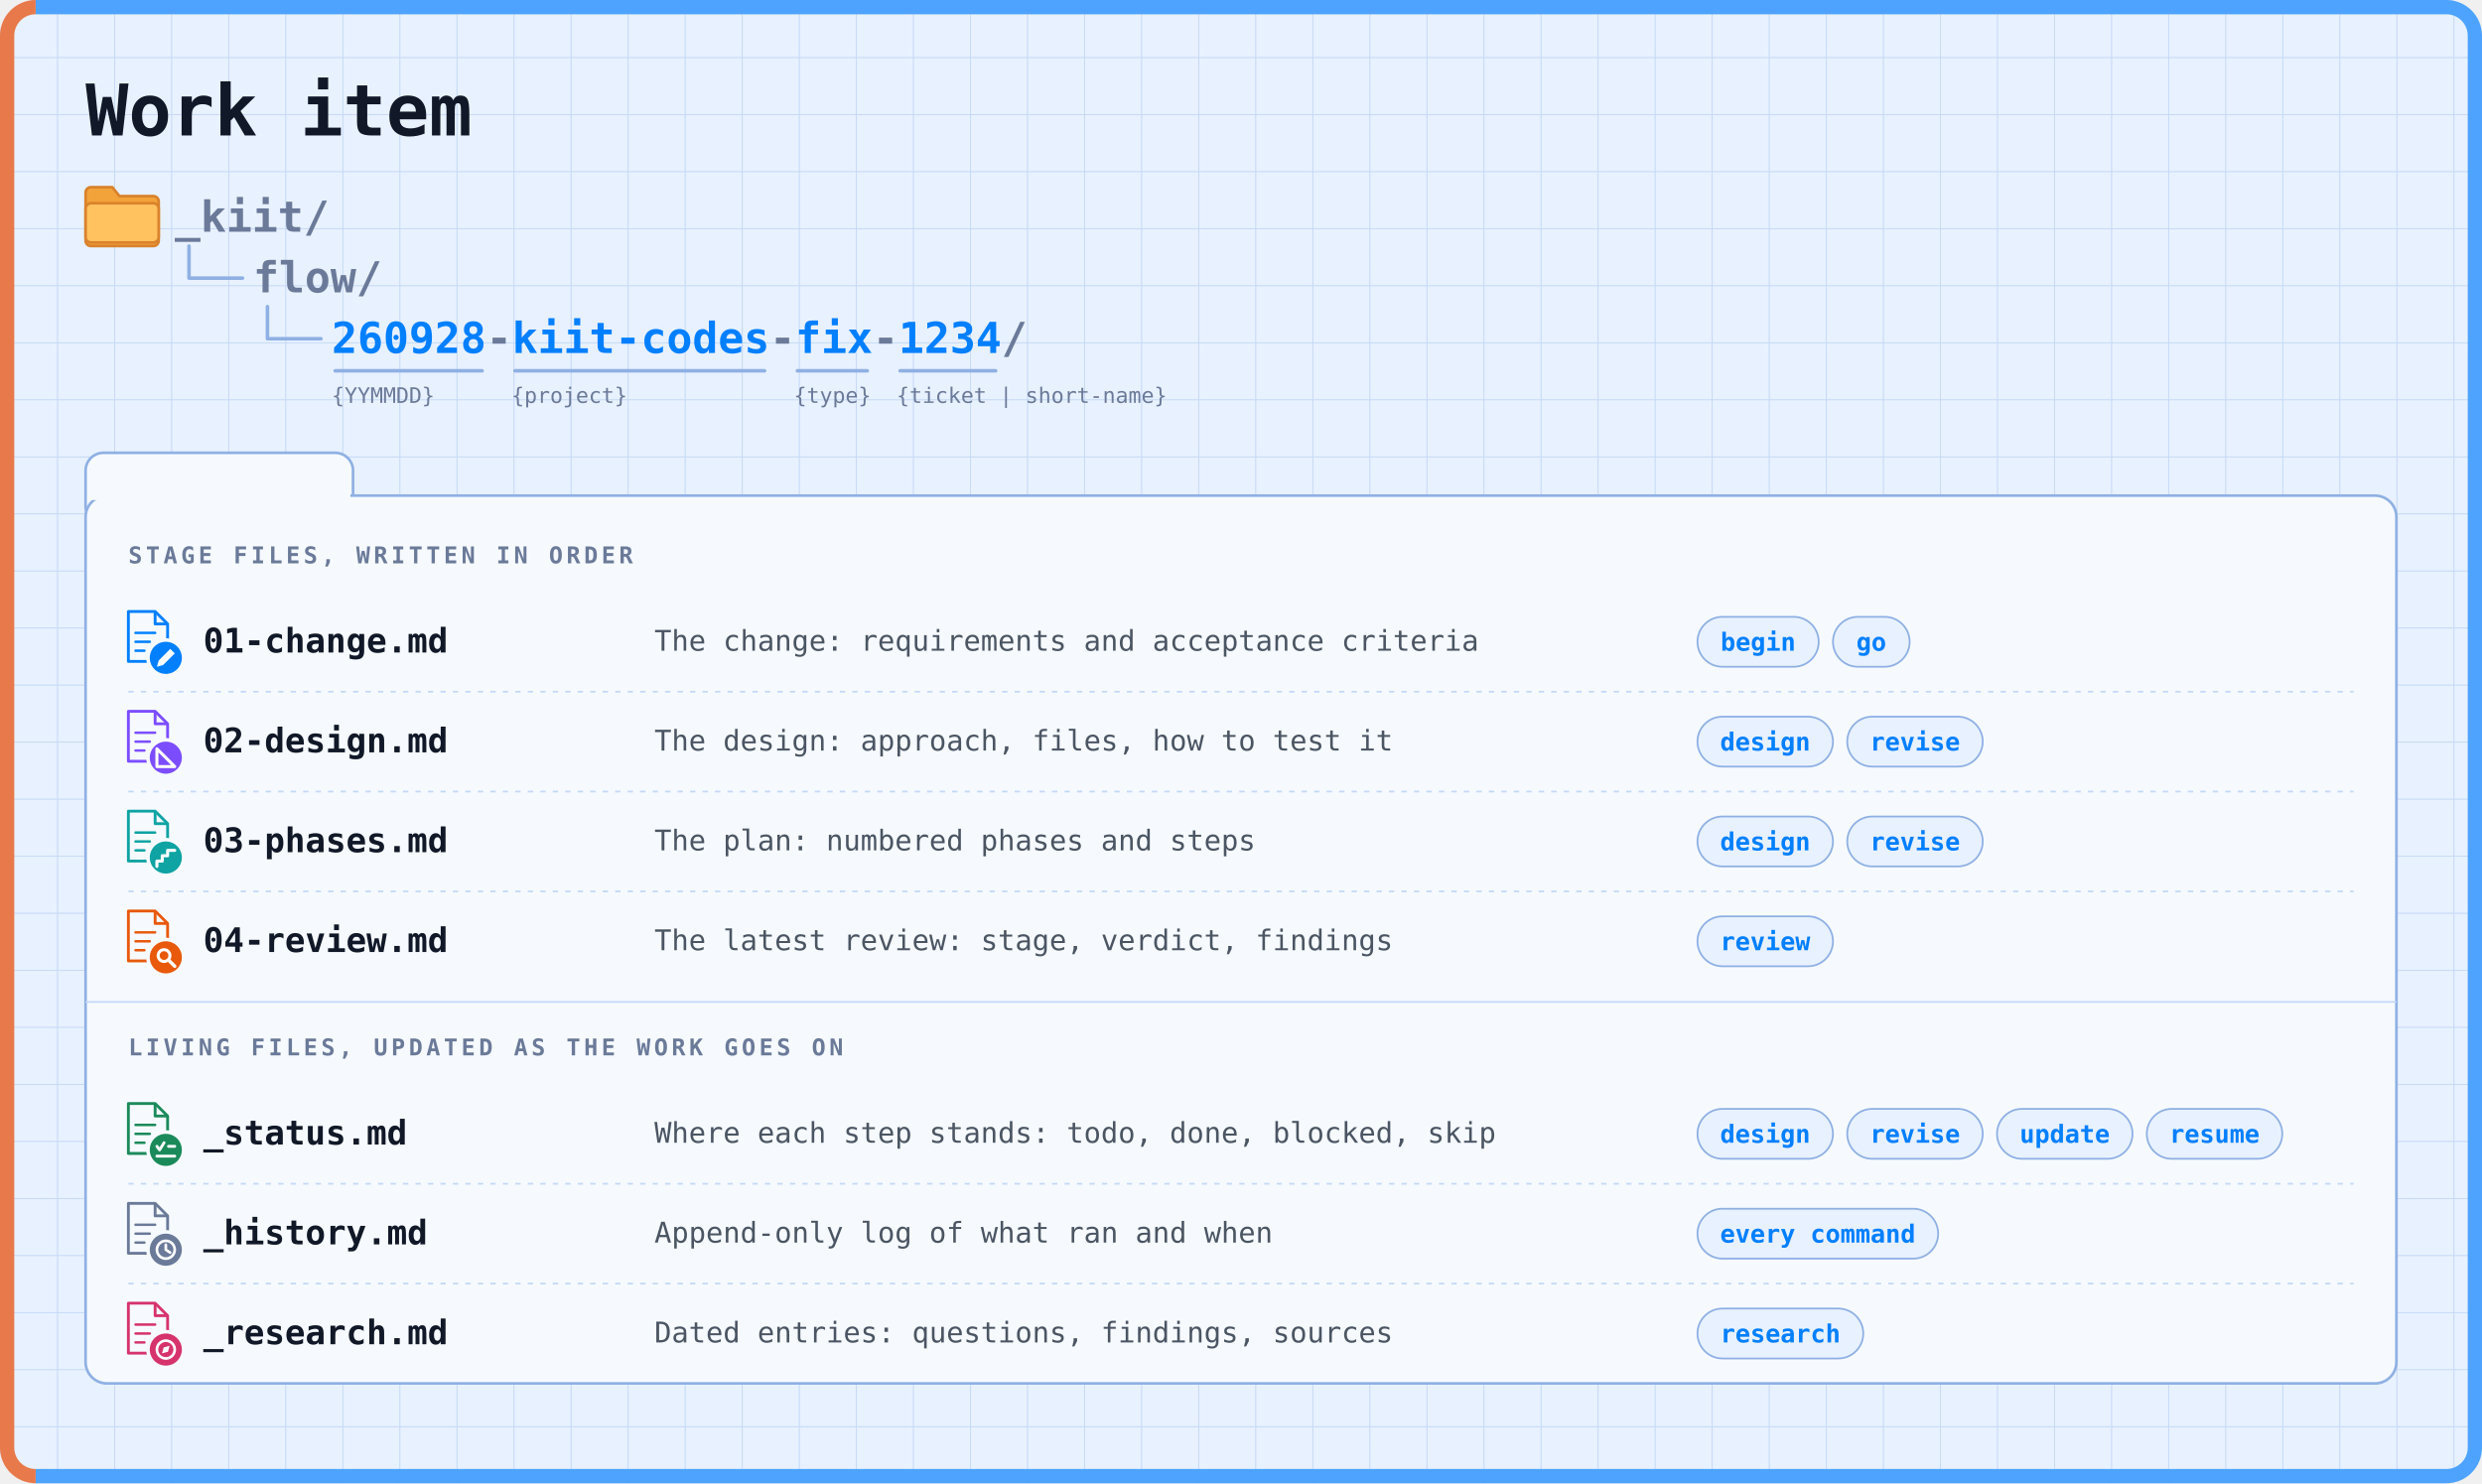
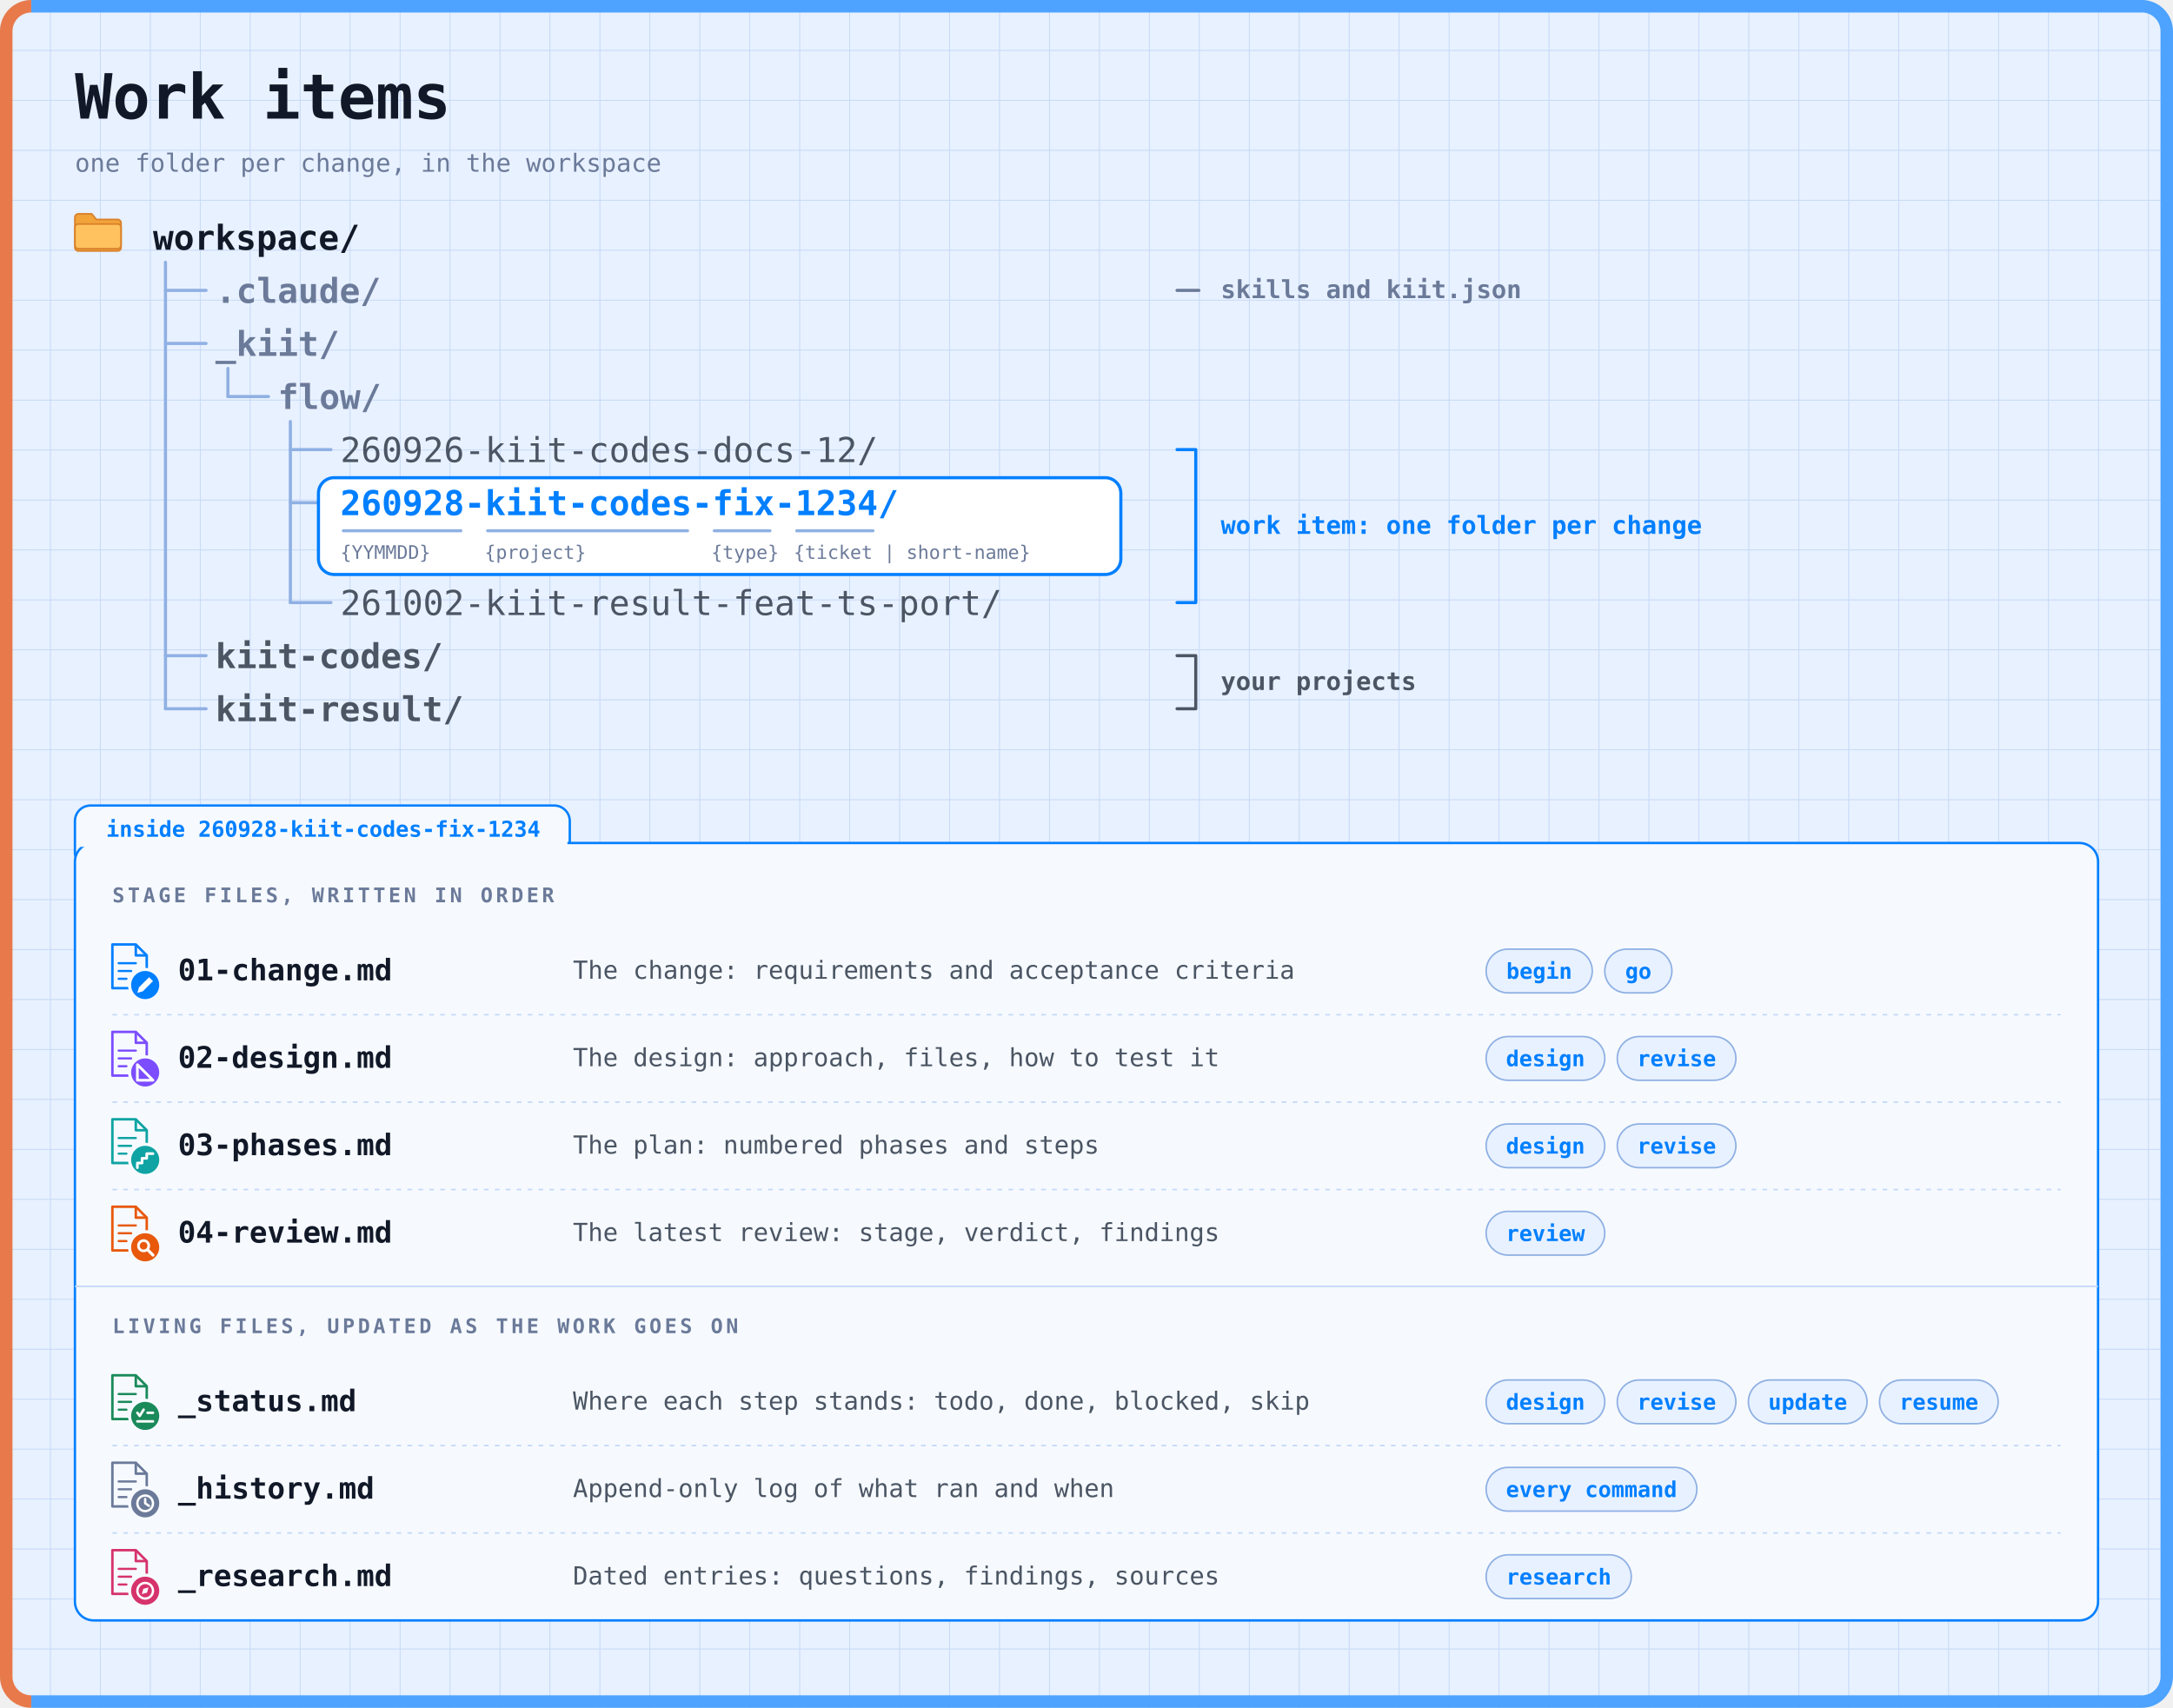
- <svg xmlns="http://www.w3.org/2000/svg" width="1392" height="832" viewBox="0 0 1392 832" role="img" aria-label="Work item: 260928-kiit-codes-fix-1234">
+ <svg xmlns="http://www.w3.org/2000/svg" width="1392" height="1094" viewBox="0 0 1392 1094" role="img" aria-label="Work items: the workspace holds one folder per change, such as 260928-kiit-codes-fix-1234">
  <defs>
    <pattern id="grid" width="32" height="32" patternUnits="userSpaceOnUse">
      <path d="M32 0H0V32" fill="none" stroke="#C4D8F6" stroke-width="1" />
    </pattern>
    <clipPath id="frame">
-       <rect width="1392" height="832" rx="20" />
+       <rect width="1392" height="1094" rx="20" />
    </clipPath>
  </defs>
  <g clip-path="url(#frame)">
-     <rect width="1392" height="832" fill="#E8F1FF" />
-     <rect width="1392" height="832" fill="url(#grid)" />
+     <rect width="1392" height="1094" fill="#E8F1FF" />
+     <rect width="1392" height="1094" fill="url(#grid)" />
  </g>
-   <path d="M 20 4 H 1372 A 16 16 0 0 1 1388 20 V 812 A 16 16 0 0 1 1372 828 H 20" fill="none" stroke="#4DA3FF" stroke-width="8" />
-   <path d="M 20 4 A 16 16 0 0 0 4 20 V 812 A 16 16 0 0 0 20 828" fill="none" stroke="#E8794A" stroke-width="8" />
+   <path d="M 20 4 H 1372 A 16 16 0 0 1 1388 20 V 1074 A 16 16 0 0 1 1372 1090 H 20" fill="none" stroke="#4DA3FF" stroke-width="8" />
+   <path d="M 20 4 A 16 16 0 0 0 4 20 V 1074 A 16 16 0 0 0 20 1090" fill="none" stroke="#E8794A" stroke-width="8" />
  <g font-family="ui-monospace, SFMono-Regular, Menlo, Consolas, 'DejaVu Sans Mono', monospace" transform="translate(0 20)">
-     <text x="48" y="56" font-size="40" font-weight="700" fill="#111827">Work item</text>
-     <g transform="translate(0 28)">
+     <text x="48" y="56" font-size="40" font-weight="700" fill="#111827">Work items</text>
+     <text x="48" y="90" font-size="16" fill="#6B7A99">one folder per change, in the workspace</text>
+     <g transform="translate(48 117) scale(0.72) translate(-48 -57)">
      <path d="M48 60 a3 3 0 0 1 3 -3 h12 l4 5 h19 a3 3 0 0 1 3 3 v22 a3 3 0 0 1 -3 3 h-35 a3 3 0 0 1 -3 -3z" fill="#F2A33A" stroke="#D9822B" stroke-width="1.5" stroke-linejoin="round" />
      <rect x="48" y="66" width="41" height="22" rx="3" fill="#FFC25E" stroke="#D9822B" stroke-width="1.5" />
-       <text x="98" y="82" font-size="24" font-weight="700" fill="#6B7A99">_kiit/</text>
-       <text x="142" y="116" font-size="24" font-weight="700" fill="#6B7A99">flow/</text>
-       <path d="M 106 90 V 108 H 136" fill="none" stroke="#8FB0E3" stroke-width="2" stroke-linecap="round" stroke-linejoin="round" />
-       <path d="M 150 124 V 142 H 180" fill="none" stroke="#8FB0E3" stroke-width="2" stroke-linecap="round" stroke-linejoin="round" />
-       <text x="186" y="150" font-size="24" font-weight="700" fill="#6B7A99">
-         <tspan fill="#007FFF">260928</tspan>-<tspan fill="#007FFF">kiit-codes</tspan>-<tspan fill="#007FFF">fix</tspan>-<tspan fill="#007FFF">1234</tspan>/</text>
-       <line x1="188" y1="160" x2="270.4" y2="160" stroke="#8FB0E3" stroke-width="2" stroke-linecap="round" />
-       <text x="186" y="178" font-size="12" fill="#6B7A99">{YYMMDD}</text>
-       <line x1="288.8" y1="160" x2="428.8" y2="160" stroke="#8FB0E3" stroke-width="2" stroke-linecap="round" />
-       <text x="286.8" y="178" font-size="12" fill="#6B7A99">{project}</text>
-       <line x1="447.2" y1="160" x2="486.4" y2="160" stroke="#8FB0E3" stroke-width="2" stroke-linecap="round" />
-       <text x="445.2" y="178" font-size="12" fill="#6B7A99">{type}</text>
-       <line x1="504.8" y1="160" x2="558.4" y2="160" stroke="#8FB0E3" stroke-width="2" stroke-linecap="round" />
-       <text x="502.8" y="178" font-size="12" fill="#6B7A99">{ticket | short-name}</text>
    </g>
-     <rect x="48" y="234" width="150" height="40" rx="10" fill="#F6FAFF" stroke="#8FB0E3" stroke-width="1.5" />
-     <rect x="48" y="258" width="1296" height="498" rx="12" fill="#F6FAFF" stroke="#8FB0E3" stroke-width="1.5" />
-     <rect x="49.5" y="256.5" width="147" height="4" fill="#F6FAFF" />
-     <text x="72" y="296" font-size="13" font-weight="700" fill="#6B7A99" letter-spacing="2">STAGE FILES, WRITTEN IN ORDER</text>
-     <path d="M72 323 H87 L94 330 V351 H72 Z" fill="#F6FAFF" stroke="#007FFF" stroke-width="1.6" stroke-linejoin="round" />
-     <path d="M87 323 V330 H94" fill="none" stroke="#007FFF" stroke-width="1.6" stroke-linejoin="round" />
-     <line x1="76" y1="335" x2="87" y2="335" stroke="#007FFF" stroke-width="1.4" stroke-linecap="round" />
-     <line x1="76" y1="340" x2="84" y2="340" stroke="#007FFF" stroke-width="1.4" stroke-linecap="round" />
-     <line x1="76" y1="345" x2="81" y2="345" stroke="#007FFF" stroke-width="1.4" stroke-linecap="round" />
-     <circle cx="93" cy="349" r="10" fill="#007FFF" stroke="#F6FAFF" stroke-width="2" />
-     <g transform="translate(93 349)">
+     <line x1="106" y1="148" x2="106" y2="434" stroke="#8FB0E3" stroke-width="2" stroke-linecap="round" />
+     <line x1="146" y1="216" x2="146" y2="234" stroke="#8FB0E3" stroke-width="2" stroke-linecap="round" />
+     <line x1="186" y1="250" x2="186" y2="366" stroke="#8FB0E3" stroke-width="2" stroke-linecap="round" />
+     <line x1="106" y1="166" x2="132" y2="166" stroke="#8FB0E3" stroke-width="2" stroke-linecap="round" />
+     <line x1="106" y1="200" x2="132" y2="200" stroke="#8FB0E3" stroke-width="2" stroke-linecap="round" />
+     <line x1="146" y1="234" x2="172" y2="234" stroke="#8FB0E3" stroke-width="2" stroke-linecap="round" />
+     <line x1="186" y1="268" x2="212" y2="268" stroke="#8FB0E3" stroke-width="2" stroke-linecap="round" />
+     <line x1="186" y1="302" x2="212" y2="302" stroke="#8FB0E3" stroke-width="2" stroke-linecap="round" />
+     <line x1="186" y1="366" x2="212" y2="366" stroke="#8FB0E3" stroke-width="2" stroke-linecap="round" />
+     <line x1="106" y1="400" x2="132" y2="400" stroke="#8FB0E3" stroke-width="2" stroke-linecap="round" />
+     <line x1="106" y1="434" x2="132" y2="434" stroke="#8FB0E3" stroke-width="2" stroke-linecap="round" />
+     <text x="98" y="140" font-size="22" font-weight="700" fill="#111827">workspace/</text>
+     <text x="138" y="174" font-size="22" font-weight="700" fill="#6B7A99">.claude/</text>
+     <text x="138" y="208" font-size="22" font-weight="700" fill="#6B7A99">_kiit/</text>
+     <text x="178" y="242" font-size="22" font-weight="700" fill="#6B7A99">flow/</text>
+     <text x="218" y="276" font-size="22" font-weight="400" fill="#4B5563">260926-kiit-codes-docs-12/</text>
+     <rect x="204" y="286" width="514" height="62" rx="10" fill="#FFFFFF" stroke="#007FFF" stroke-width="2" />
+     <text x="218" y="310" font-size="22" font-weight="700" fill="#007FFF">
+       <tspan>260928</tspan>-<tspan>kiit-codes</tspan>-<tspan>fix</tspan>-<tspan>1234</tspan>/</text>
+     <text x="218" y="374" font-size="22" font-weight="400" fill="#4B5563">261002-kiit-result-feat-ts-port/</text>
+     <text x="138" y="408" font-size="22" font-weight="700" fill="#4B5563">kiit-codes/</text>
+     <text x="138" y="442" font-size="22" font-weight="700" fill="#4B5563">kiit-result/</text>
+     <line x1="220" y1="320" x2="295.2" y2="320" stroke="#8FB0E3" stroke-width="2" stroke-linecap="round" />
+     <text x="218" y="338" font-size="12" fill="#6B7A99">{YYMMDD}</text>
+     <line x1="312.4" y1="320" x2="440.4" y2="320" stroke="#8FB0E3" stroke-width="2" stroke-linecap="round" />
+     <text x="310.4" y="338" font-size="12" fill="#6B7A99">{project}</text>
+     <line x1="457.6" y1="320" x2="493.2" y2="320" stroke="#8FB0E3" stroke-width="2" stroke-linecap="round" />
+     <text x="455.6" y="338" font-size="12" fill="#6B7A99">{type}</text>
+     <line x1="510.4" y1="320" x2="559.2" y2="320" stroke="#8FB0E3" stroke-width="2" stroke-linecap="round" />
+     <text x="508.4" y="338" font-size="12" fill="#6B7A99">{ticket | short-name}</text>
+     <path d="M 754 166 H 768" fill="none" stroke="#6B7A99" stroke-width="2" stroke-linecap="round" stroke-linejoin="round" />
+     <text x="782" y="171" font-size="16" font-weight="700" fill="#6B7A99">skills and kiit.json</text>
+     <path d="M 754 268 H 766 V 366 H 754" fill="none" stroke="#007FFF" stroke-width="2" stroke-linecap="round" stroke-linejoin="round" />
+     <text x="782" y="322" font-size="16" font-weight="700" fill="#007FFF">work item: one folder per change</text>
+     <path d="M 754 400 H 766 V 434 H 754" fill="none" stroke="#4B5563" stroke-width="2" stroke-linecap="round" stroke-linejoin="round" />
+     <text x="782" y="422" font-size="16" font-weight="700" fill="#4B5563">your projects</text>
+     <rect x="48" y="496" width="317" height="40" rx="10" fill="#F6FAFF" stroke="#007FFF" stroke-width="1.5" />
+     <rect x="48" y="520" width="1296" height="498" rx="12" fill="#F6FAFF" stroke="#007FFF" stroke-width="1.5" />
+     <rect x="49.5" y="518.5" width="314" height="4" fill="#F6FAFF" />
+     <text x="68" y="516" font-size="14" font-weight="700" fill="#007FFF">inside 260928-kiit-codes-fix-1234</text>
+     <text x="72" y="558" font-size="13" font-weight="700" fill="#6B7A99" letter-spacing="2">STAGE FILES, WRITTEN IN ORDER</text>
+     <path d="M72 585 H87 L94 592 V613 H72 Z" fill="#F6FAFF" stroke="#007FFF" stroke-width="1.6" stroke-linejoin="round" />
+     <path d="M87 585 V592 H94" fill="none" stroke="#007FFF" stroke-width="1.6" stroke-linejoin="round" />
+     <line x1="76" y1="597" x2="87" y2="597" stroke="#007FFF" stroke-width="1.4" stroke-linecap="round" />
+     <line x1="76" y1="602" x2="84" y2="602" stroke="#007FFF" stroke-width="1.4" stroke-linecap="round" />
+     <line x1="76" y1="607" x2="81" y2="607" stroke="#007FFF" stroke-width="1.4" stroke-linecap="round" />
+     <circle cx="93" cy="611" r="10" fill="#007FFF" stroke="#F6FAFF" stroke-width="2" />
+     <g transform="translate(93 611)">
      <polygon points="-5,5 -4,1.5 2.5,-5 5,-2.5 -1.5,4" fill="#FFFFFF" />
    </g>
-     <text x="114" y="346" font-size="19" font-weight="700" fill="#111827">01-change.md</text>
-     <text x="367" y="345" font-size="16" fill="#4B5563">The change: requirements and acceptance criteria</text>
-     <rect x="952" y="326" width="68" height="28" rx="14" fill="#E8F1FF" stroke="#8FB0E3" />
-     <text x="986" y="345" font-size="14" font-weight="700" fill="#007FFF" text-anchor="middle">begin</text>
-     <rect x="1028" y="326" width="43" height="28" rx="14" fill="#E8F1FF" stroke="#8FB0E3" />
-     <text x="1049.5" y="345" font-size="14" font-weight="700" fill="#007FFF" text-anchor="middle">go</text>
-     <line x1="72" y1="368" x2="1320" y2="368" stroke="#C4D8F6" stroke-dasharray="3 4" />
-     <path d="M72 379 H87 L94 386 V407 H72 Z" fill="#F6FAFF" stroke="#7C4DFF" stroke-width="1.6" stroke-linejoin="round" />
-     <path d="M87 379 V386 H94" fill="none" stroke="#7C4DFF" stroke-width="1.6" stroke-linejoin="round" />
-     <line x1="76" y1="391" x2="87" y2="391" stroke="#7C4DFF" stroke-width="1.4" stroke-linecap="round" />
-     <line x1="76" y1="396" x2="84" y2="396" stroke="#7C4DFF" stroke-width="1.4" stroke-linecap="round" />
-     <line x1="76" y1="401" x2="81" y2="401" stroke="#7C4DFF" stroke-width="1.4" stroke-linecap="round" />
-     <circle cx="93" cy="405" r="10" fill="#7C4DFF" stroke="#F6FAFF" stroke-width="2" />
-     <g transform="translate(93 405)">
+     <text x="114" y="608" font-size="19" font-weight="700" fill="#111827">01-change.md</text>
+     <text x="367" y="607" font-size="16" fill="#4B5563">The change: requirements and acceptance criteria</text>
+     <rect x="952" y="588" width="68" height="28" rx="14" fill="#E8F1FF" stroke="#8FB0E3" />
+     <text x="986" y="607" font-size="14" font-weight="700" fill="#007FFF" text-anchor="middle">begin</text>
+     <rect x="1028" y="588" width="43" height="28" rx="14" fill="#E8F1FF" stroke="#8FB0E3" />
+     <text x="1049.5" y="607" font-size="14" font-weight="700" fill="#007FFF" text-anchor="middle">go</text>
+     <line x1="72" y1="630" x2="1320" y2="630" stroke="#C4D8F6" stroke-dasharray="3 4" />
+     <path d="M72 641 H87 L94 648 V669 H72 Z" fill="#F6FAFF" stroke="#7C4DFF" stroke-width="1.6" stroke-linejoin="round" />
+     <path d="M87 641 V648 H94" fill="none" stroke="#7C4DFF" stroke-width="1.6" stroke-linejoin="round" />
+     <line x1="76" y1="653" x2="87" y2="653" stroke="#7C4DFF" stroke-width="1.4" stroke-linecap="round" />
+     <line x1="76" y1="658" x2="84" y2="658" stroke="#7C4DFF" stroke-width="1.4" stroke-linecap="round" />
+     <line x1="76" y1="663" x2="81" y2="663" stroke="#7C4DFF" stroke-width="1.4" stroke-linecap="round" />
+     <circle cx="93" cy="667" r="10" fill="#7C4DFF" stroke="#F6FAFF" stroke-width="2" />
+     <g transform="translate(93 667)">
      <polygon points="-5,5 5,5 -5,-5" fill="none" stroke="#FFFFFF" stroke-width="1.7" stroke-linejoin="round" />
    </g>
-     <text x="114" y="402" font-size="19" font-weight="700" fill="#111827">02-design.md</text>
-     <text x="367" y="401" font-size="16" fill="#4B5563">The design: approach, files, how to test it</text>
-     <rect x="952" y="382" width="76" height="28" rx="14" fill="#E8F1FF" stroke="#8FB0E3" />
-     <text x="990" y="401" font-size="14" font-weight="700" fill="#007FFF" text-anchor="middle">design</text>
-     <rect x="1036" y="382" width="76" height="28" rx="14" fill="#E8F1FF" stroke="#8FB0E3" />
-     <text x="1074" y="401" font-size="14" font-weight="700" fill="#007FFF" text-anchor="middle">revise</text>
-     <line x1="72" y1="424" x2="1320" y2="424" stroke="#C4D8F6" stroke-dasharray="3 4" />
-     <path d="M72 435 H87 L94 442 V463 H72 Z" fill="#F6FAFF" stroke="#0FA3A3" stroke-width="1.6" stroke-linejoin="round" />
-     <path d="M87 435 V442 H94" fill="none" stroke="#0FA3A3" stroke-width="1.6" stroke-linejoin="round" />
-     <line x1="76" y1="447" x2="87" y2="447" stroke="#0FA3A3" stroke-width="1.4" stroke-linecap="round" />
-     <line x1="76" y1="452" x2="84" y2="452" stroke="#0FA3A3" stroke-width="1.4" stroke-linecap="round" />
-     <line x1="76" y1="457" x2="81" y2="457" stroke="#0FA3A3" stroke-width="1.4" stroke-linecap="round" />
-     <circle cx="93" cy="461" r="10" fill="#0FA3A3" stroke="#F6FAFF" stroke-width="2" />
-     <g transform="translate(93 461)">
+     <text x="114" y="664" font-size="19" font-weight="700" fill="#111827">02-design.md</text>
+     <text x="367" y="663" font-size="16" fill="#4B5563">The design: approach, files, how to test it</text>
+     <rect x="952" y="644" width="76" height="28" rx="14" fill="#E8F1FF" stroke="#8FB0E3" />
+     <text x="990" y="663" font-size="14" font-weight="700" fill="#007FFF" text-anchor="middle">design</text>
+     <rect x="1036" y="644" width="76" height="28" rx="14" fill="#E8F1FF" stroke="#8FB0E3" />
+     <text x="1074" y="663" font-size="14" font-weight="700" fill="#007FFF" text-anchor="middle">revise</text>
+     <line x1="72" y1="686" x2="1320" y2="686" stroke="#C4D8F6" stroke-dasharray="3 4" />
+     <path d="M72 697 H87 L94 704 V725 H72 Z" fill="#F6FAFF" stroke="#0FA3A3" stroke-width="1.6" stroke-linejoin="round" />
+     <path d="M87 697 V704 H94" fill="none" stroke="#0FA3A3" stroke-width="1.6" stroke-linejoin="round" />
+     <line x1="76" y1="709" x2="87" y2="709" stroke="#0FA3A3" stroke-width="1.4" stroke-linecap="round" />
+     <line x1="76" y1="714" x2="84" y2="714" stroke="#0FA3A3" stroke-width="1.4" stroke-linecap="round" />
+     <line x1="76" y1="719" x2="81" y2="719" stroke="#0FA3A3" stroke-width="1.4" stroke-linecap="round" />
+     <circle cx="93" cy="723" r="10" fill="#0FA3A3" stroke="#F6FAFF" stroke-width="2" />
+     <g transform="translate(93 723)">
      <polyline points="-5,5 -5,2 -2,2 -2,-1 1,-1 1,-4 5,-4" fill="none" stroke="#FFFFFF" stroke-width="1.7" stroke-linejoin="round" stroke-linecap="round" />
    </g>
-     <text x="114" y="458" font-size="19" font-weight="700" fill="#111827">03-phases.md</text>
-     <text x="367" y="457" font-size="16" fill="#4B5563">The plan: numbered phases and steps</text>
-     <rect x="952" y="438" width="76" height="28" rx="14" fill="#E8F1FF" stroke="#8FB0E3" />
-     <text x="990" y="457" font-size="14" font-weight="700" fill="#007FFF" text-anchor="middle">design</text>
-     <rect x="1036" y="438" width="76" height="28" rx="14" fill="#E8F1FF" stroke="#8FB0E3" />
-     <text x="1074" y="457" font-size="14" font-weight="700" fill="#007FFF" text-anchor="middle">revise</text>
-     <line x1="72" y1="480" x2="1320" y2="480" stroke="#C4D8F6" stroke-dasharray="3 4" />
-     <path d="M72 491 H87 L94 498 V519 H72 Z" fill="#F6FAFF" stroke="#E8590C" stroke-width="1.6" stroke-linejoin="round" />
-     <path d="M87 491 V498 H94" fill="none" stroke="#E8590C" stroke-width="1.6" stroke-linejoin="round" />
-     <line x1="76" y1="503" x2="87" y2="503" stroke="#E8590C" stroke-width="1.4" stroke-linecap="round" />
-     <line x1="76" y1="508" x2="84" y2="508" stroke="#E8590C" stroke-width="1.4" stroke-linecap="round" />
-     <line x1="76" y1="513" x2="81" y2="513" stroke="#E8590C" stroke-width="1.4" stroke-linecap="round" />
-     <circle cx="93" cy="517" r="10" fill="#E8590C" stroke="#F6FAFF" stroke-width="2" />
-     <g transform="translate(93 517)">
+     <text x="114" y="720" font-size="19" font-weight="700" fill="#111827">03-phases.md</text>
+     <text x="367" y="719" font-size="16" fill="#4B5563">The plan: numbered phases and steps</text>
+     <rect x="952" y="700" width="76" height="28" rx="14" fill="#E8F1FF" stroke="#8FB0E3" />
+     <text x="990" y="719" font-size="14" font-weight="700" fill="#007FFF" text-anchor="middle">design</text>
+     <rect x="1036" y="700" width="76" height="28" rx="14" fill="#E8F1FF" stroke="#8FB0E3" />
+     <text x="1074" y="719" font-size="14" font-weight="700" fill="#007FFF" text-anchor="middle">revise</text>
+     <line x1="72" y1="742" x2="1320" y2="742" stroke="#C4D8F6" stroke-dasharray="3 4" />
+     <path d="M72 753 H87 L94 760 V781 H72 Z" fill="#F6FAFF" stroke="#E8590C" stroke-width="1.6" stroke-linejoin="round" />
+     <path d="M87 753 V760 H94" fill="none" stroke="#E8590C" stroke-width="1.6" stroke-linejoin="round" />
+     <line x1="76" y1="765" x2="87" y2="765" stroke="#E8590C" stroke-width="1.4" stroke-linecap="round" />
+     <line x1="76" y1="770" x2="84" y2="770" stroke="#E8590C" stroke-width="1.4" stroke-linecap="round" />
+     <line x1="76" y1="775" x2="81" y2="775" stroke="#E8590C" stroke-width="1.4" stroke-linecap="round" />
+     <circle cx="93" cy="779" r="10" fill="#E8590C" stroke="#F6FAFF" stroke-width="2" />
+     <g transform="translate(93 779)">
      <circle cx="-1" cy="-1" r="3.3" fill="none" stroke="#FFFFFF" stroke-width="1.7" />
      <line x1="1.6" y1="1.6" x2="5" y2="5" stroke="#FFFFFF" stroke-width="1.9" stroke-linecap="round" />
    </g>
-     <text x="114" y="514" font-size="19" font-weight="700" fill="#111827">04-review.md</text>
-     <text x="367" y="513" font-size="16" fill="#4B5563">The latest review: stage, verdict, findings</text>
-     <rect x="952" y="494" width="76" height="28" rx="14" fill="#E8F1FF" stroke="#8FB0E3" />
-     <text x="990" y="513" font-size="14" font-weight="700" fill="#007FFF" text-anchor="middle">review</text>
-     <line x1="48" y1="542" x2="1344" y2="542" stroke="#C4D8F6" />
-     <text x="72" y="572" font-size="13" font-weight="700" fill="#6B7A99" letter-spacing="2">LIVING FILES, UPDATED AS THE WORK GOES ON</text>
-     <path d="M72 599 H87 L94 606 V627 H72 Z" fill="#F6FAFF" stroke="#1B8A5A" stroke-width="1.6" stroke-linejoin="round" />
-     <path d="M87 599 V606 H94" fill="none" stroke="#1B8A5A" stroke-width="1.6" stroke-linejoin="round" />
-     <line x1="76" y1="611" x2="87" y2="611" stroke="#1B8A5A" stroke-width="1.4" stroke-linecap="round" />
-     <line x1="76" y1="616" x2="84" y2="616" stroke="#1B8A5A" stroke-width="1.4" stroke-linecap="round" />
-     <line x1="76" y1="621" x2="81" y2="621" stroke="#1B8A5A" stroke-width="1.4" stroke-linecap="round" />
-     <circle cx="93" cy="625" r="10" fill="#1B8A5A" stroke="#F6FAFF" stroke-width="2" />
-     <g transform="translate(93 625)">
+     <text x="114" y="776" font-size="19" font-weight="700" fill="#111827">04-review.md</text>
+     <text x="367" y="775" font-size="16" fill="#4B5563">The latest review: stage, verdict, findings</text>
+     <rect x="952" y="756" width="76" height="28" rx="14" fill="#E8F1FF" stroke="#8FB0E3" />
+     <text x="990" y="775" font-size="14" font-weight="700" fill="#007FFF" text-anchor="middle">review</text>
+     <line x1="48" y1="804" x2="1344" y2="804" stroke="#C4D8F6" />
+     <text x="72" y="834" font-size="13" font-weight="700" fill="#6B7A99" letter-spacing="2">LIVING FILES, UPDATED AS THE WORK GOES ON</text>
+     <path d="M72 861 H87 L94 868 V889 H72 Z" fill="#F6FAFF" stroke="#1B8A5A" stroke-width="1.6" stroke-linejoin="round" />
+     <path d="M87 861 V868 H94" fill="none" stroke="#1B8A5A" stroke-width="1.6" stroke-linejoin="round" />
+     <line x1="76" y1="873" x2="87" y2="873" stroke="#1B8A5A" stroke-width="1.4" stroke-linecap="round" />
+     <line x1="76" y1="878" x2="84" y2="878" stroke="#1B8A5A" stroke-width="1.4" stroke-linecap="round" />
+     <line x1="76" y1="883" x2="81" y2="883" stroke="#1B8A5A" stroke-width="1.4" stroke-linecap="round" />
+     <circle cx="93" cy="887" r="10" fill="#1B8A5A" stroke="#F6FAFF" stroke-width="2" />
+     <g transform="translate(93 887)">
      <polyline points="-5,-2 -3.5,0 -1,-4" fill="none" stroke="#FFFFFF" stroke-width="1.6" stroke-linecap="round" stroke-linejoin="round" />
      <line x1="1.5" y1="-2" x2="5" y2="-2" stroke="#FFFFFF" stroke-width="1.6" stroke-linecap="round" />
      <line x1="-5" y1="3.5" x2="5" y2="3.5" stroke="#FFFFFF" stroke-width="1.6" stroke-linecap="round" />
    </g>
-     <text x="114" y="622" font-size="19" font-weight="700" fill="#111827">_status.md</text>
-     <text x="367" y="621" font-size="16" fill="#4B5563">Where each step stands: todo, done, blocked, skip</text>
-     <rect x="952" y="602" width="76" height="28" rx="14" fill="#E8F1FF" stroke="#8FB0E3" />
-     <text x="990" y="621" font-size="14" font-weight="700" fill="#007FFF" text-anchor="middle">design</text>
-     <rect x="1036" y="602" width="76" height="28" rx="14" fill="#E8F1FF" stroke="#8FB0E3" />
-     <text x="1074" y="621" font-size="14" font-weight="700" fill="#007FFF" text-anchor="middle">revise</text>
-     <rect x="1120" y="602" width="76" height="28" rx="14" fill="#E8F1FF" stroke="#8FB0E3" />
-     <text x="1158" y="621" font-size="14" font-weight="700" fill="#007FFF" text-anchor="middle">update</text>
-     <rect x="1204" y="602" width="76" height="28" rx="14" fill="#E8F1FF" stroke="#8FB0E3" />
-     <text x="1242" y="621" font-size="14" font-weight="700" fill="#007FFF" text-anchor="middle">resume</text>
-     <line x1="72" y1="644" x2="1320" y2="644" stroke="#C4D8F6" stroke-dasharray="3 4" />
-     <path d="M72 655 H87 L94 662 V683 H72 Z" fill="#F6FAFF" stroke="#6B7A99" stroke-width="1.6" stroke-linejoin="round" />
-     <path d="M87 655 V662 H94" fill="none" stroke="#6B7A99" stroke-width="1.6" stroke-linejoin="round" />
-     <line x1="76" y1="667" x2="87" y2="667" stroke="#6B7A99" stroke-width="1.4" stroke-linecap="round" />
-     <line x1="76" y1="672" x2="84" y2="672" stroke="#6B7A99" stroke-width="1.4" stroke-linecap="round" />
-     <line x1="76" y1="677" x2="81" y2="677" stroke="#6B7A99" stroke-width="1.4" stroke-linecap="round" />
-     <circle cx="93" cy="681" r="10" fill="#6B7A99" stroke="#F6FAFF" stroke-width="2" />
-     <g transform="translate(93 681)">
+     <text x="114" y="884" font-size="19" font-weight="700" fill="#111827">_status.md</text>
+     <text x="367" y="883" font-size="16" fill="#4B5563">Where each step stands: todo, done, blocked, skip</text>
+     <rect x="952" y="864" width="76" height="28" rx="14" fill="#E8F1FF" stroke="#8FB0E3" />
+     <text x="990" y="883" font-size="14" font-weight="700" fill="#007FFF" text-anchor="middle">design</text>
+     <rect x="1036" y="864" width="76" height="28" rx="14" fill="#E8F1FF" stroke="#8FB0E3" />
+     <text x="1074" y="883" font-size="14" font-weight="700" fill="#007FFF" text-anchor="middle">revise</text>
+     <rect x="1120" y="864" width="76" height="28" rx="14" fill="#E8F1FF" stroke="#8FB0E3" />
+     <text x="1158" y="883" font-size="14" font-weight="700" fill="#007FFF" text-anchor="middle">update</text>
+     <rect x="1204" y="864" width="76" height="28" rx="14" fill="#E8F1FF" stroke="#8FB0E3" />
+     <text x="1242" y="883" font-size="14" font-weight="700" fill="#007FFF" text-anchor="middle">resume</text>
+     <line x1="72" y1="906" x2="1320" y2="906" stroke="#C4D8F6" stroke-dasharray="3 4" />
+     <path d="M72 917 H87 L94 924 V945 H72 Z" fill="#F6FAFF" stroke="#6B7A99" stroke-width="1.6" stroke-linejoin="round" />
+     <path d="M87 917 V924 H94" fill="none" stroke="#6B7A99" stroke-width="1.6" stroke-linejoin="round" />
+     <line x1="76" y1="929" x2="87" y2="929" stroke="#6B7A99" stroke-width="1.4" stroke-linecap="round" />
+     <line x1="76" y1="934" x2="84" y2="934" stroke="#6B7A99" stroke-width="1.4" stroke-linecap="round" />
+     <line x1="76" y1="939" x2="81" y2="939" stroke="#6B7A99" stroke-width="1.4" stroke-linecap="round" />
+     <circle cx="93" cy="943" r="10" fill="#6B7A99" stroke="#F6FAFF" stroke-width="2" />
+     <g transform="translate(93 943)">
      <circle cx="0" cy="0" r="5" fill="none" stroke="#FFFFFF" stroke-width="1.5" />
      <polyline points="0,-2.8 0,0 2.4,1.6" fill="none" stroke="#FFFFFF" stroke-width="1.5" stroke-linecap="round" stroke-linejoin="round" />
    </g>
-     <text x="114" y="678" font-size="19" font-weight="700" fill="#111827">_history.md</text>
-     <text x="367" y="677" font-size="16" fill="#4B5563">Append-only log of what ran and when</text>
-     <rect x="952" y="658" width="135" height="28" rx="14" fill="#E8F1FF" stroke="#8FB0E3" />
-     <text x="1019.5" y="677" font-size="14" font-weight="700" fill="#007FFF" text-anchor="middle">every command</text>
-     <line x1="72" y1="700" x2="1320" y2="700" stroke="#C4D8F6" stroke-dasharray="3 4" />
-     <path d="M72 711 H87 L94 718 V739 H72 Z" fill="#F6FAFF" stroke="#D6336C" stroke-width="1.6" stroke-linejoin="round" />
-     <path d="M87 711 V718 H94" fill="none" stroke="#D6336C" stroke-width="1.6" stroke-linejoin="round" />
-     <line x1="76" y1="723" x2="87" y2="723" stroke="#D6336C" stroke-width="1.4" stroke-linecap="round" />
-     <line x1="76" y1="728" x2="84" y2="728" stroke="#D6336C" stroke-width="1.4" stroke-linecap="round" />
-     <line x1="76" y1="733" x2="81" y2="733" stroke="#D6336C" stroke-width="1.4" stroke-linecap="round" />
-     <circle cx="93" cy="737" r="10" fill="#D6336C" stroke="#F6FAFF" stroke-width="2" />
-     <g transform="translate(93 737)">
+     <text x="114" y="940" font-size="19" font-weight="700" fill="#111827">_history.md</text>
+     <text x="367" y="939" font-size="16" fill="#4B5563">Append-only log of what ran and when</text>
+     <rect x="952" y="920" width="135" height="28" rx="14" fill="#E8F1FF" stroke="#8FB0E3" />
+     <text x="1019.5" y="939" font-size="14" font-weight="700" fill="#007FFF" text-anchor="middle">every command</text>
+     <line x1="72" y1="962" x2="1320" y2="962" stroke="#C4D8F6" stroke-dasharray="3 4" />
+     <path d="M72 973 H87 L94 980 V1001 H72 Z" fill="#F6FAFF" stroke="#D6336C" stroke-width="1.6" stroke-linejoin="round" />
+     <path d="M87 973 V980 H94" fill="none" stroke="#D6336C" stroke-width="1.6" stroke-linejoin="round" />
+     <line x1="76" y1="985" x2="87" y2="985" stroke="#D6336C" stroke-width="1.4" stroke-linecap="round" />
+     <line x1="76" y1="990" x2="84" y2="990" stroke="#D6336C" stroke-width="1.4" stroke-linecap="round" />
+     <line x1="76" y1="995" x2="81" y2="995" stroke="#D6336C" stroke-width="1.4" stroke-linecap="round" />
+     <circle cx="93" cy="999" r="10" fill="#D6336C" stroke="#F6FAFF" stroke-width="2" />
+     <g transform="translate(93 999)">
      <circle cx="0" cy="0" r="5" fill="none" stroke="#FFFFFF" stroke-width="1.5" />
      <polygon points="0,-3 1.7,0 0,3 -1.7,0" fill="#FFFFFF" transform="rotate(45)" />
    </g>
-     <text x="114" y="734" font-size="19" font-weight="700" fill="#111827">_research.md</text>
-     <text x="367" y="733" font-size="16" fill="#4B5563">Dated entries: questions, findings, sources</text>
-     <rect x="952" y="714" width="93" height="28" rx="14" fill="#E8F1FF" stroke="#8FB0E3" />
-     <text x="998.5" y="733" font-size="14" font-weight="700" fill="#007FFF" text-anchor="middle">research</text>
+     <text x="114" y="996" font-size="19" font-weight="700" fill="#111827">_research.md</text>
+     <text x="367" y="995" font-size="16" fill="#4B5563">Dated entries: questions, findings, sources</text>
+     <rect x="952" y="976" width="93" height="28" rx="14" fill="#E8F1FF" stroke="#8FB0E3" />
+     <text x="998.5" y="995" font-size="14" font-weight="700" fill="#007FFF" text-anchor="middle">research</text>
  </g>
</svg>
